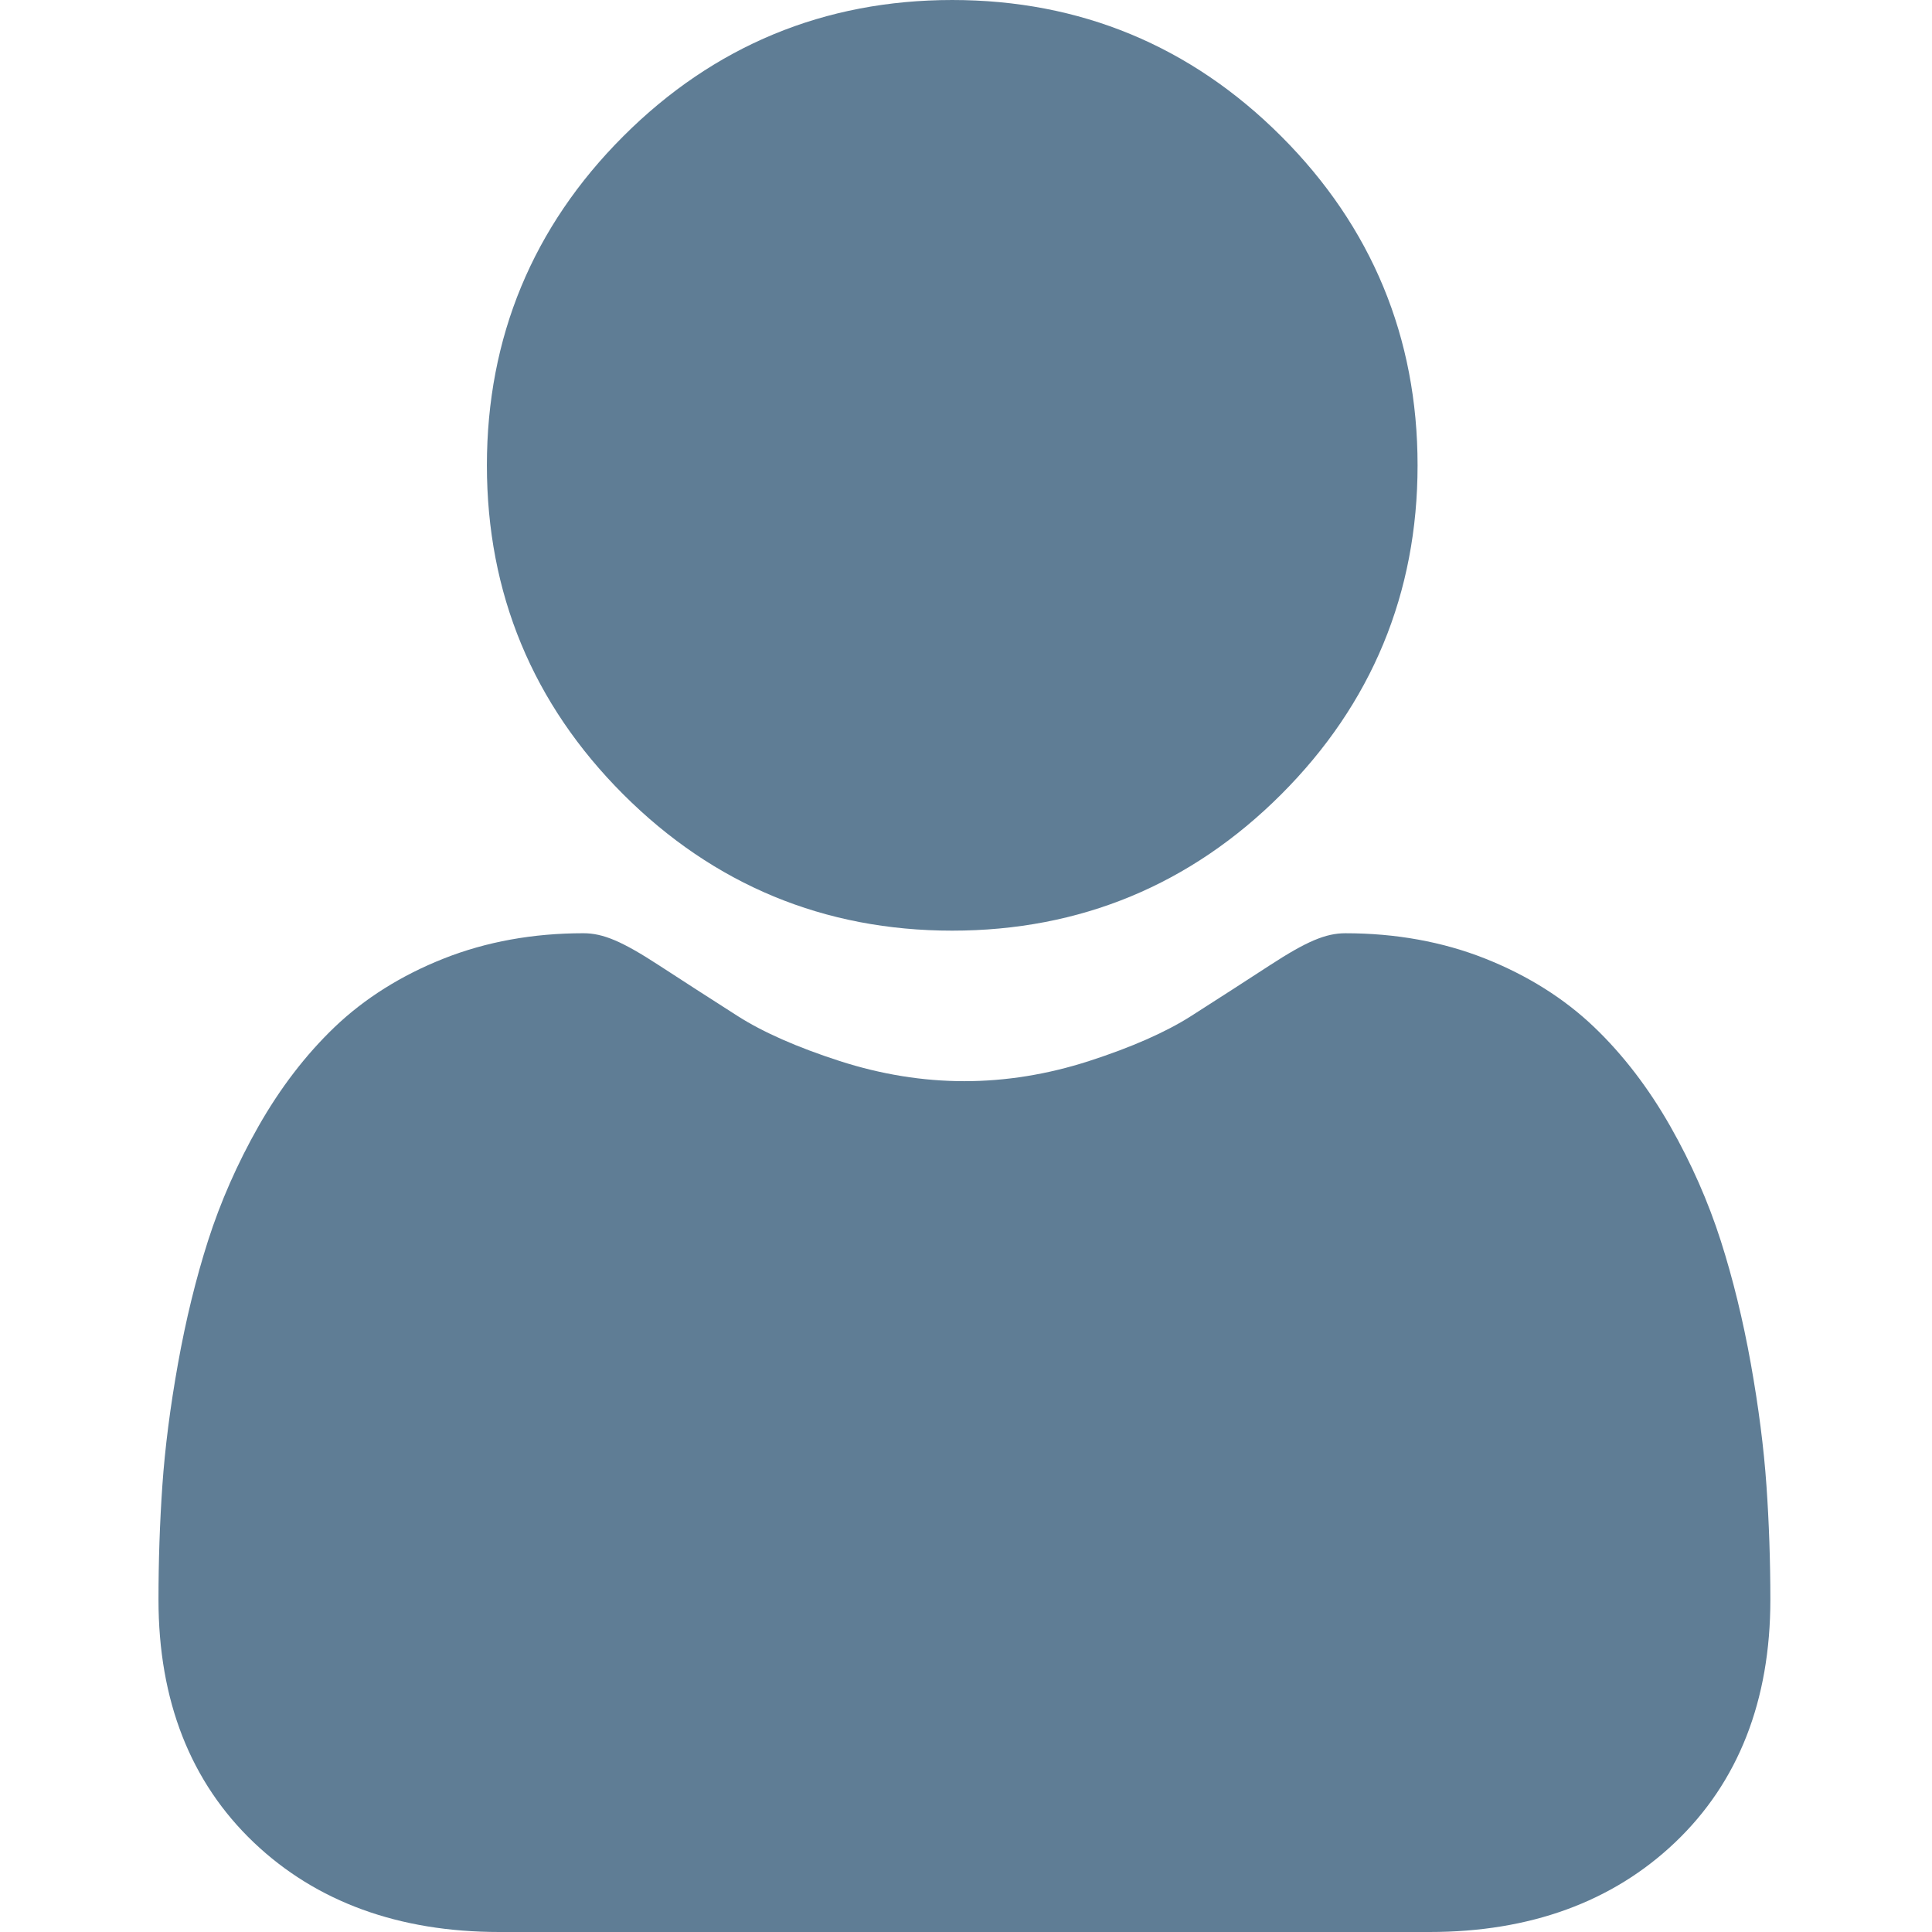
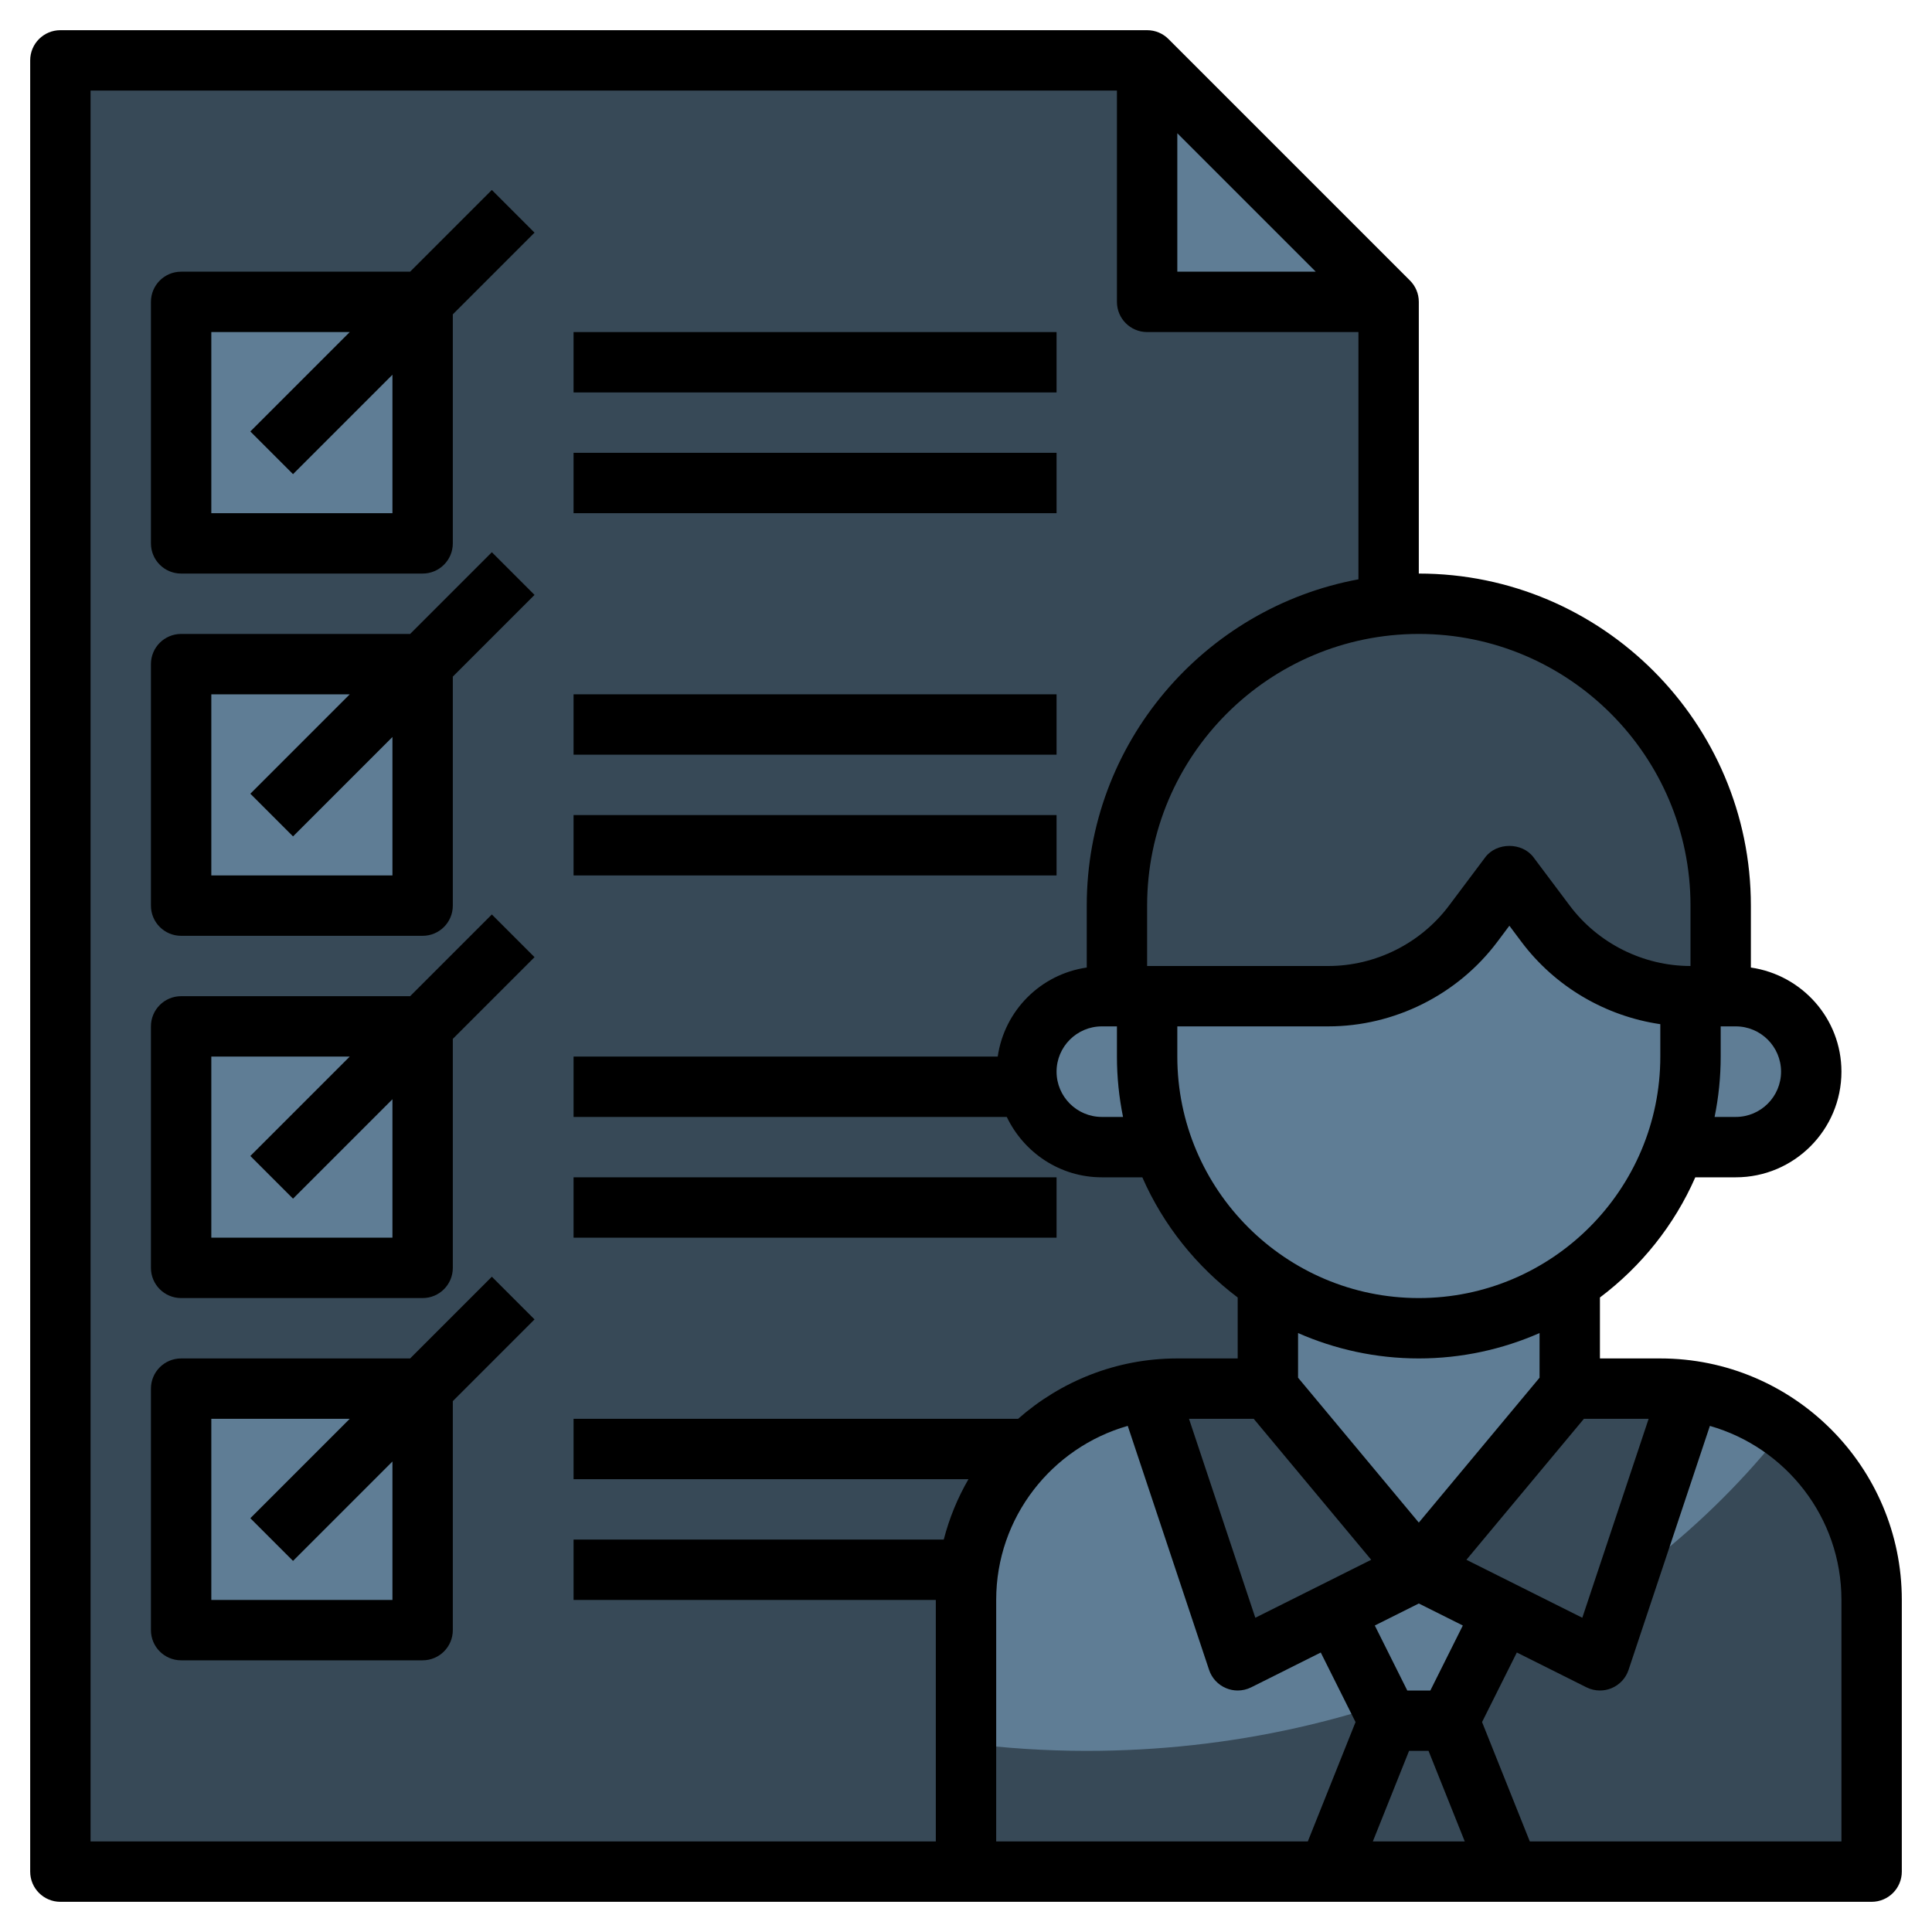
- <svg xmlns="http://www.w3.org/2000/svg" viewBox="-42 0 512 512.002" width="512px" height="512px" class="">
+ <svg xmlns="http://www.w3.org/2000/svg" id="Layer_3" enable-background="new 0 0 64 64" height="512px" viewBox="0 0 64 64" width="512px" class="">
  <g>
-     <path d="m210.352 246.633c33.883 0 63.223-12.152 87.195-36.129 23.973-23.973 36.125-53.305 36.125-87.191 0-33.875-12.152-63.211-36.129-87.191-23.977-23.969-53.312-36.121-87.191-36.121-33.887 0-63.219 12.152-87.191 36.125s-36.129 53.309-36.129 87.188c0 33.887 12.156 63.223 36.133 87.195 23.977 23.969 53.312 36.125 87.188 36.125zm0 0" data-original="#000000" class="active-path" data-old_color="#000000" fill="#5F7D95" />
-     <path d="m426.129 393.703c-.691-9.977-2.09-20.859-4.148-32.352-2.078-11.578-4.754-22.523-7.957-32.527-3.309-10.34-7.809-20.551-13.371-30.336-5.773-10.156-12.555-19-20.164-26.277-7.957-7.613-17.699-13.734-28.965-18.199-11.227-4.441-23.668-6.691-36.977-6.691-5.227 0-10.281 2.145-20.043 8.5-6.008 3.918-13.035 8.449-20.879 13.461-6.707 4.273-15.793 8.277-27.016 11.902-10.949 3.543-22.066 5.34-33.039 5.34-10.973 0-22.086-1.797-33.047-5.34-11.211-3.621-20.297-7.625-26.996-11.898-7.77-4.965-14.801-9.496-20.898-13.469-9.75-6.355-14.809-8.5-20.035-8.5-13.312 0-25.75 2.254-36.973 6.699-11.258 4.457-21.004 10.578-28.969 18.199-7.605 7.281-14.391 16.121-20.156 26.273-5.559 9.785-10.059 19.992-13.371 30.34-3.199 10.004-5.875 20.945-7.953 32.523-2.059 11.477-3.457 22.363-4.148 32.363-.68 9.797-1.023 19.965-1.023 30.234 0 26.727 8.496 48.363 25.25 64.32 16.547 15.746 38.441 23.734 65.066 23.734h246.531c26.625 0 48.512-7.984 65.062-23.734 16.758-15.945 25.254-37.586 25.254-64.324-.004-10.316-.352-20.492-1.035-30.242zm0 0" data-original="#000000" class="active-path" data-old_color="#000000" fill="#5F7D95" />
+     <g>
+       <path d="m46 62h-44v-60h36v8h8z" fill="#3c98f4" data-original="#3C98F4" class="" style="fill:#374957" data-old_color="#3c98f4" />
+       <path d="m55 46h-3l-5 6-5-6h-3c-3.866 0-7 3.134-7 7v9h30v-9c0-3.866-3.134-7-7-7z" fill="#c7e2fb" data-original="#C7E2FB" class="" style="fill:#374957" data-old_color="#c7e2fb" />
+       <path d="m52 46-5 6-5-6h-3c-3.866 0-7 3.134-7 7v4.747c1.307.164 2.641.253 4 .253 9.595 0 18.059-4.225 23.104-10.662-1.154-.838-2.569-1.338-4.104-1.338z" fill="#ebf7fe" data-original="#EBF7FE" class="" style="fill:#5F7D95" data-old_color="#ebf7fe" />
+       <path d="m38.025 46.076 2.975 8.924 6-3-5-6h-3.001c-.331 0-.655.031-.974.076z" fill="#4472b0" data-original="#4472B0" class="" style="fill:#374957" data-old_color="#4472b0" />
+       <g>
+         <path d="m47 52-2.8 1.4 1.8 3.6h2l1.8-3.6z" fill="#2d4d81" data-original="#2D4D81" class="" style="fill:#5F7D95" data-old_color="#2d4d81" />
+       </g>
+       <path d="m55.975 46.076c-.319-.045-.643-.076-.974-.076h-3.001l-5 6 6 3z" fill="#4472b0" data-original="#4472B0" class="" style="fill:#374957" data-old_color="#4472b0" />
+       <path d="m47 44c-1.851 0-3.57-.56-5-1.518v3.518l5 6 5-6v-3.518c-1.43.958-3.149 1.518-5 1.518z" fill="#efbe9c" data-original="#EFBE9C" class="" style="fill:#5F7D95" data-old_color="#efbe9c" />
+       <path d="m50 62-2-5h-2l-2 5z" fill="#4472b0" data-original="#4472B0" class="" style="fill:#374957" data-old_color="#4472b0" />
+       <path d="m56 33v2c0 4.971-4.029 9-9 9-4.971 0-9-4.029-9-9v-2h6c1.889 0 3.667-.889 4.8-2.4l1.2-1.6 1.2 1.6c1.133 1.511 2.911 2.4 4.8 2.4z" fill="#efbe9c" data-original="#EFBE9C" class="" style="fill:#5F7D95" data-old_color="#efbe9c" />
+       <path d="m38 35v-2h-1.5c-1.381 0-2.5 1.119-2.5 2.5s1.119 2.5 2.5 2.5h2.023c-.333-.94-.523-1.946-.523-3z" fill="#efbe9c" data-original="#EFBE9C" class="" style="fill:#5F7D95" data-old_color="#efbe9c" />
+       <g>
+         <path d="m47 20c-5.523 0-10 4.477-10 10v3h1 6c1.889 0 3.667-.889 4.8-2.4l1.2-1.6 1.2 1.6c1.133 1.511 2.911 2.4 4.8 2.4h1v-3c0-5.523-4.477-10-10-10z" fill="#976949" data-original="#976949" class="" style="fill:#374957" data-old_color="#976949" />
+       </g>
+       <path d="m57.5 33h-1.5v2c0 1.054-.19 2.06-.523 3h2.023c1.381 0 2.5-1.119 2.5-2.5s-1.119-2.5-2.5-2.5z" fill="#efbe9c" data-original="#EFBE9C" class="" style="fill:#5F7D95" data-old_color="#efbe9c" />
+       <g fill="#8ac1f8">
+         <path d="m46 10-8-8v8z" data-original="#8AC1F8" class="active-path" data-old_color="#8AC1F8" style="fill:#5F7D95" />
+         <path d="m6 10h8v8h-8z" data-original="#8AC1F8" class="active-path" data-old_color="#8AC1F8" style="fill:#5F7D95" />
+         <path d="m6 22h8v8h-8z" data-original="#8AC1F8" class="active-path" data-old_color="#8AC1F8" style="fill:#5F7D95" />
+         <path d="m6 34h8v8h-8z" data-original="#8AC1F8" class="active-path" data-old_color="#8AC1F8" style="fill:#5F7D95" />
+         <path d="m6 46h8v8h-8z" data-original="#8AC1F8" class="active-path" data-old_color="#8AC1F8" style="fill:#5F7D95" />
+       </g>
+       <g>
+         <path d="m62 63c.553 0 1-.448 1-1v-9c0-4.411-3.589-8-8-8h-2v-2.019c1.367-1.03 2.464-2.395 3.159-3.981h1.341c1.93 0 3.5-1.57 3.5-3.5 0-1.758-1.308-3.204-3-3.449v-2.051c0-6.065-4.935-11-11-11v-9c0-.277-.112-.527-.294-.708l-7.998-7.998c-.181-.182-.431-.294-.708-.294h-36c-.553 0-1 .448-1 1v60c0 .552.447 1 1 1zm-20.469-16 3.892 4.67-3.839 1.92-2.197-6.59zm5.146 11h.645l1.2 3h-3.045zm.705-2h-.764l-1.076-2.153 1.458-.729 1.458.729zm1.195-4.33 3.892-4.67h2.144l-2.197 6.59zm2.423-6.032-4 4.8-4-4.8v-1.479c1.226.538 2.578.841 4 .841s2.774-.303 4-.841zm4-10.638c0 4.411-3.589 8-8 8s-8-3.589-8-8v-1h5c2.191 0 4.285-1.047 5.6-2.8l.4-.534.4.534c1.112 1.484 2.783 2.462 4.6 2.727zm4 .5c0 .827-.673 1.5-1.5 1.5h-.702c.132-.646.202-1.315.202-2v-1h.5c.827 0 1.5.673 1.5 1.5zm-3-5.5v2c-1.565 0-3.061-.748-4-2l-1.2-1.6c-.377-.504-1.223-.504-1.6 0l-1.2 1.6c-.939 1.252-2.435 2-4 2h-6v-2c0-4.962 4.037-9 9-9s9 4.038 9 9zm-18.798 7h-.702c-.827 0-1.5-.673-1.5-1.5s.673-1.5 1.5-1.5h.5v1c0 .685.07 1.354.202 2zm1.798-32.586 4.586 4.586h-4.586zm-36-1.414h34v7c0 .552.447 1 1 1h7v8.191c-5.112.944-9 5.427-9 10.809v2.051c-1.527.221-2.728 1.423-2.949 2.949h-14.051v2h14.351c.564 1.178 1.758 2 3.149 2h1.341c.695 1.586 1.793 2.951 3.159 3.981v2.019h-2c-2.021 0-3.864.759-5.274 2h-14.726v2h13.082c-.36.619-.635 1.29-.819 2h-12.263v2h12v8h-28zm30 50c0-2.739 1.846-5.049 4.358-5.766l2.694 8.082c.091.275.298.497.565.607.123.052.253.077.383.077.153 0 .307-.035.447-.105l2.305-1.153 1.152 2.304-1.581 3.954h-10.323zm28 8h-10.323l-1.582-3.955 1.152-2.304 2.305 1.153c.141.071.295.106.448.106.13 0 .26-.025.383-.076.268-.111.475-.333.565-.607l2.694-8.082c2.512.716 4.358 3.026 4.358 5.765z" data-original="#000000" class="" style="fill:#000000" data-old_color="#000000" />
+         <path d="m13.586 9h-7.586c-.553 0-1 .448-1 1v8c0 .552.447 1 1 1h8c.553 0 1-.448 1-1v-7.586l2.707-2.707-1.414-1.414zm-.586 8h-6v-6h4.586l-3.293 3.293 1.414 1.414 3.293-3.293z" data-original="#000000" class="" style="fill:#000000" data-old_color="#000000" />
+         <path d="m13.586 21h-7.586c-.553 0-1 .448-1 1v8c0 .552.447 1 1 1h8c.553 0 1-.448 1-1v-7.586l2.707-2.707-1.414-1.414zm-.586 8h-6v-6h4.586l-3.293 3.293 1.414 1.414 3.293-3.293z" data-original="#000000" class="" style="fill:#000000" data-old_color="#000000" />
+         <path d="m13.586 33h-7.586c-.553 0-1 .448-1 1v8c0 .552.447 1 1 1h8c.553 0 1-.448 1-1v-7.586l2.707-2.707-1.414-1.414zm-.586 8h-6v-6h4.586l-3.293 3.293 1.414 1.414 3.293-3.293z" data-original="#000000" class="" style="fill:#000000" data-old_color="#000000" />
+         <path d="m16.293 42.293-2.707 2.707h-7.586c-.553 0-1 .448-1 1v8c0 .552.447 1 1 1h8c.553 0 1-.448 1-1v-7.586l2.707-2.707zm-3.293 10.707h-6v-6h4.586l-3.293 3.293 1.414 1.414 3.293-3.293z" data-original="#000000" class="" style="fill:#000000" data-old_color="#000000" />
+         <path d="m19 11h16v2h-16z" data-original="#000000" class="" style="fill:#000000" data-old_color="#000000" />
+         <path d="m19 15h16v2h-16z" data-original="#000000" class="" style="fill:#000000" data-old_color="#000000" />
+         <path d="m19 23h16v2h-16z" data-original="#000000" class="" style="fill:#000000" data-old_color="#000000" />
+         <path d="m19 27h16v2h-16z" data-original="#000000" class="" style="fill:#000000" data-old_color="#000000" />
+         <path d="m19 39h16v2h-16z" data-original="#000000" class="" style="fill:#000000" data-old_color="#000000" />
+       </g>
+     </g>
  </g>
</svg>
